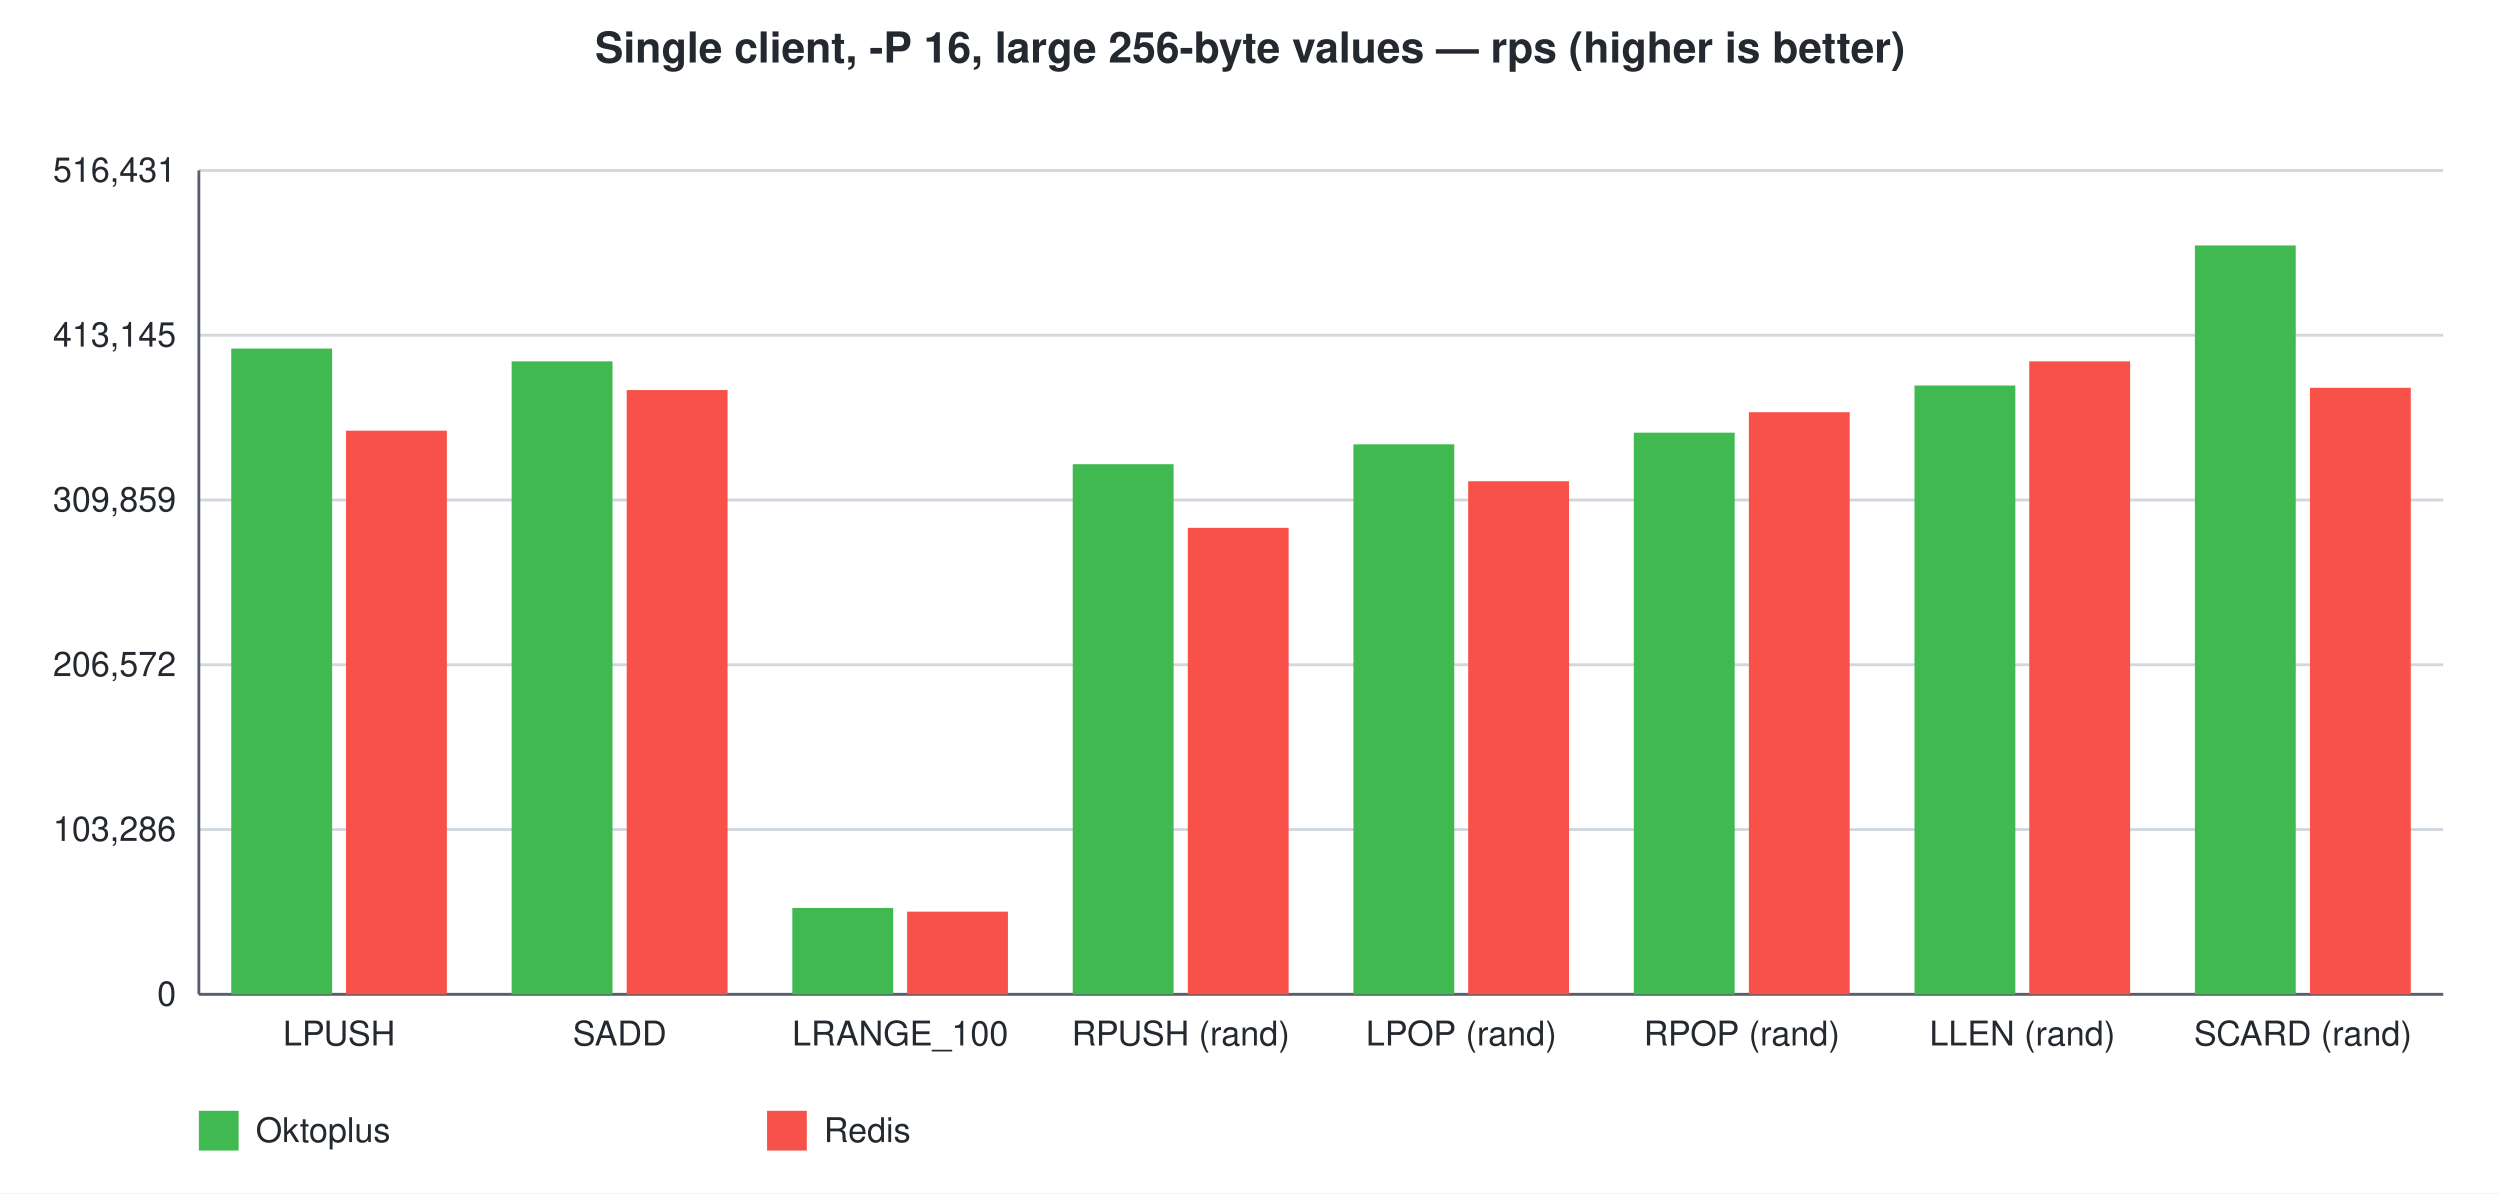
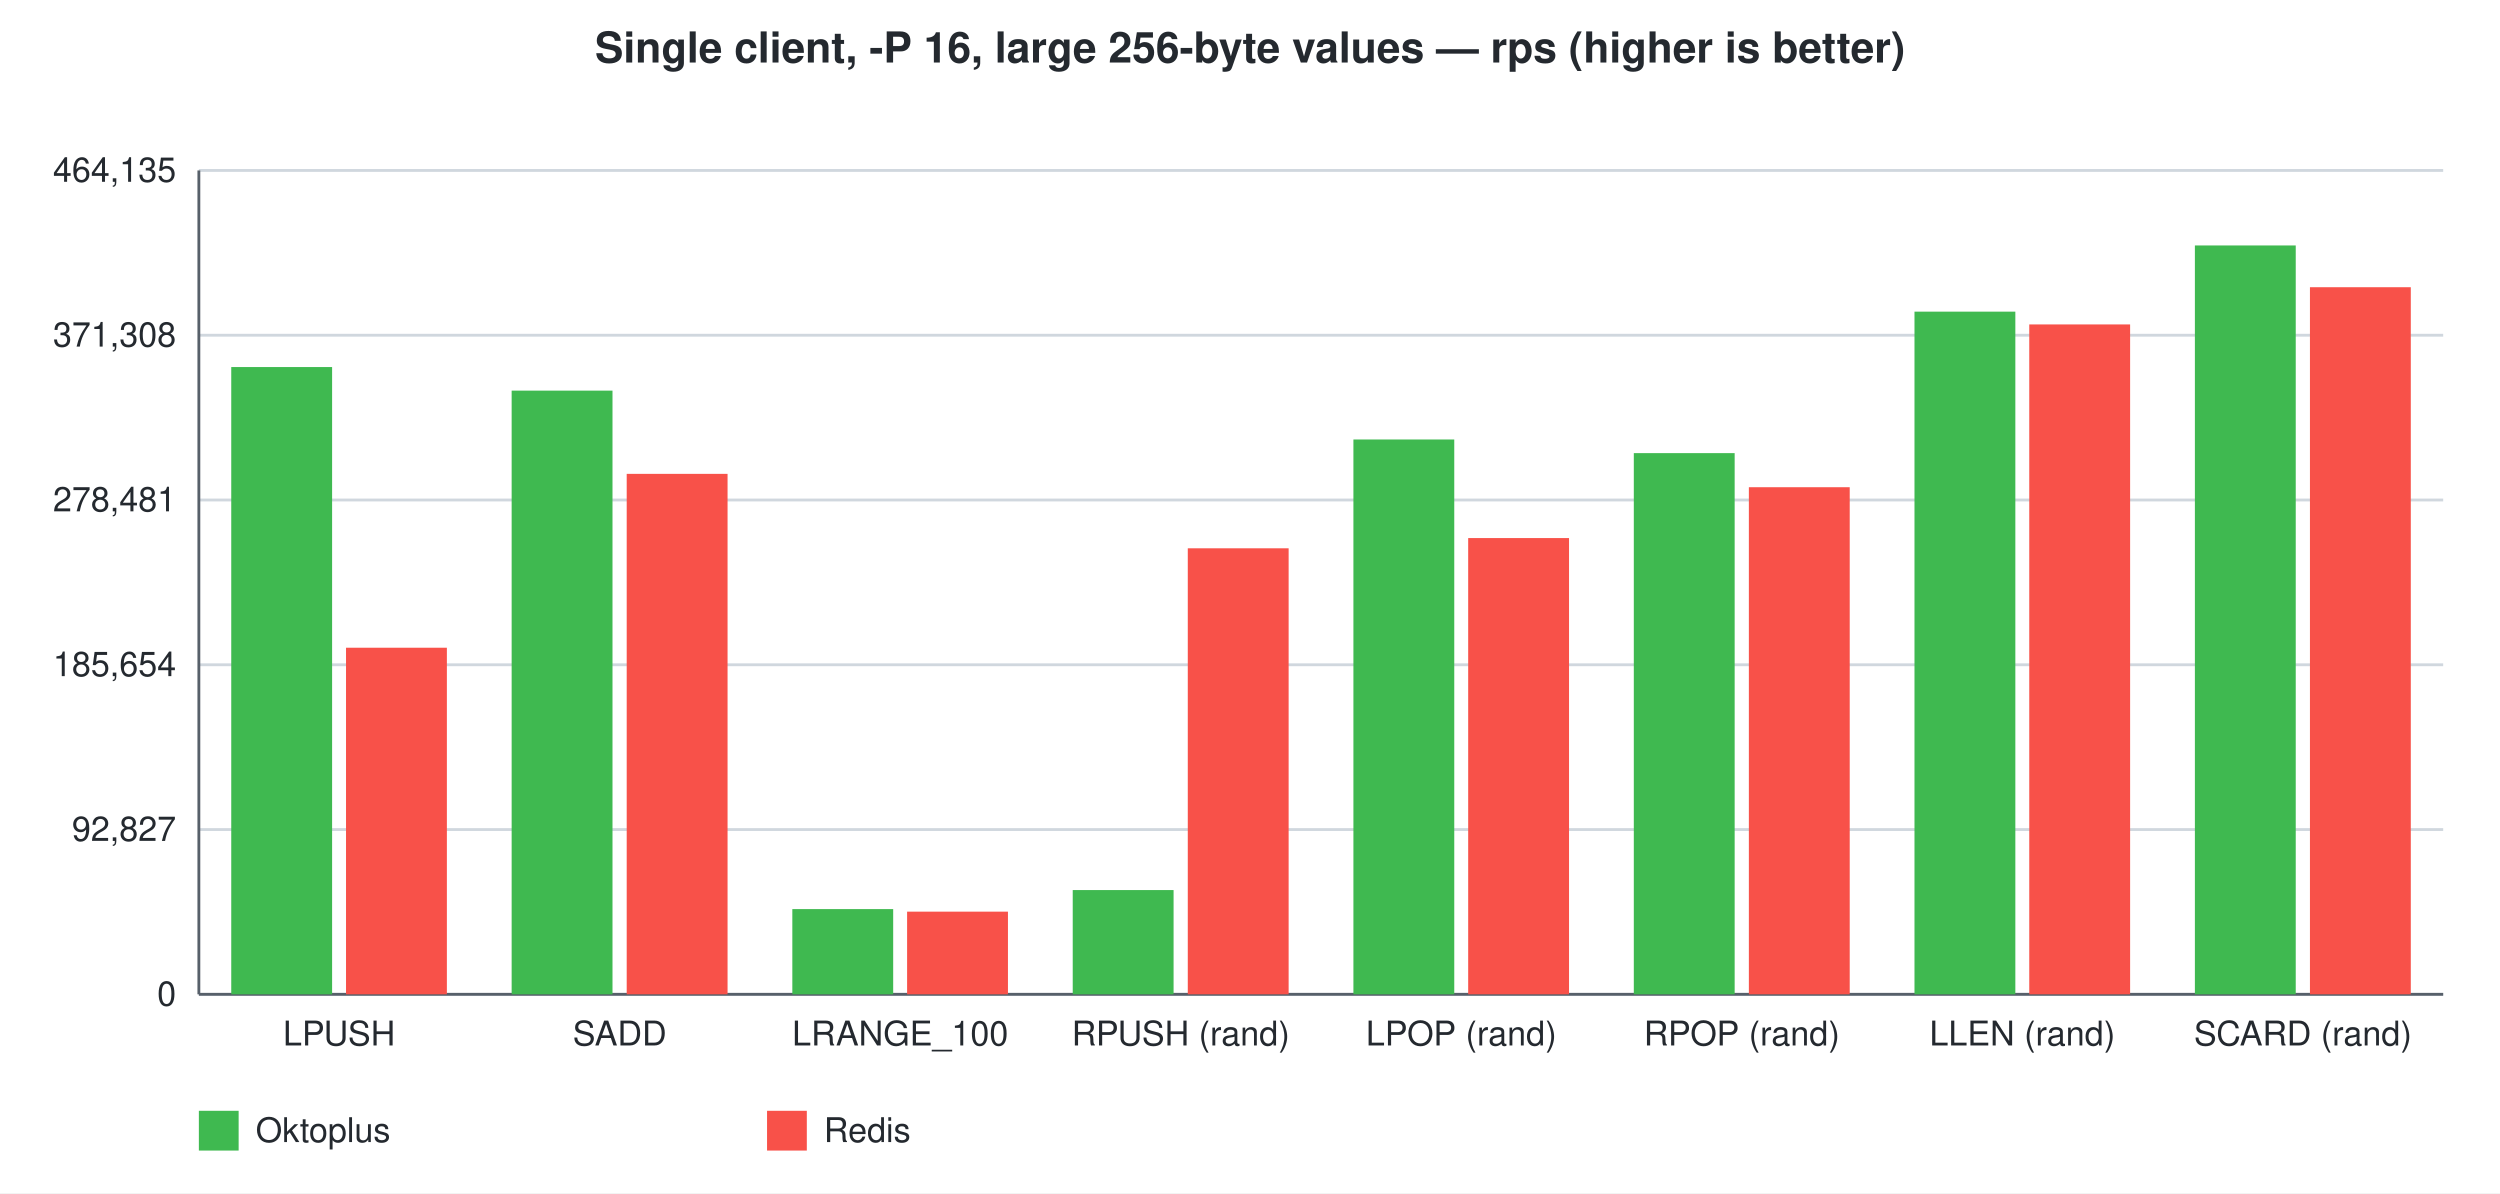
<svg xmlns="http://www.w3.org/2000/svg" width="880" height="420" viewBox="0 0 880 420" font-family="-apple-system, Segoe UI, Helvetica, Arial, sans-serif" font-size="12">
  <rect width="880" height="420" fill="#ffffff" />
  <text x="440.0" y="22" text-anchor="middle" fill="#24292f" font-size="15" font-weight="600">Single client, -P 16, large 256-byte values — rps (higher is better)</text>
  <line x1="70" y1="350.0" x2="860" y2="350.0" stroke="#d0d7de" stroke-width="1" />
  <text x="62" y="354.0" text-anchor="end" fill="#24292f">0</text>
  <line x1="70" y1="292.0" x2="860" y2="292.0" stroke="#d0d7de" stroke-width="1" />
-   <text x="62" y="296.0" text-anchor="end" fill="#24292f">103,286</text>
+   <text x="62" y="296.0" text-anchor="end" fill="#24292f">92,827</text>
  <line x1="70" y1="234.0" x2="860" y2="234.0" stroke="#d0d7de" stroke-width="1" />
-   <text x="62" y="238.0" text-anchor="end" fill="#24292f">206,572</text>
+   <text x="62" y="238.0" text-anchor="end" fill="#24292f">185,654</text>
  <line x1="70" y1="176.0" x2="860" y2="176.0" stroke="#d0d7de" stroke-width="1" />
-   <text x="62" y="180.0" text-anchor="end" fill="#24292f">309,859</text>
-   <line x1="70" y1="118.0" x2="860" y2="118.0" stroke="#d0d7de" stroke-width="1" />
-   <text x="62" y="122.0" text-anchor="end" fill="#24292f">413,145</text>
-   <line x1="70" y1="60.0" x2="860" y2="60.0" stroke="#d0d7de" stroke-width="1" />
-   <text x="62" y="64.0" text-anchor="end" fill="#24292f">516,431</text>
+   <text x="62" y="180.0" text-anchor="end" fill="#24292f">278,481</text>
+   <line x1="70" y1="118" x2="860" y2="118" stroke="#d0d7de" stroke-width="1" />
+   <text x="62" y="122" text-anchor="end" fill="#24292f">371,308</text>
+   <line x1="70" y1="60" x2="860" y2="60" stroke="#d0d7de" stroke-width="1" />
+   <text x="62" y="64" text-anchor="end" fill="#24292f">464,135</text>
  <line x1="70" y1="60" x2="70" y2="350" stroke="#57606a" stroke-width="1" />
  <line x1="70" y1="350" x2="860" y2="350" stroke="#57606a" stroke-width="1" />
  <text x="119.375" y="368" text-anchor="middle" fill="#24292f">LPUSH</text>
-   <rect x="81.4" y="122.7" width="35.5" height="227.3" fill="#3fb950" />
-   <rect x="121.8" y="151.6" width="35.5" height="198.4" fill="#f85149" />
+   <rect x="81.4" y="129.2" width="35.5" height="220.8" fill="#3fb950" />
+   <rect x="121.8" y="228.0" width="35.5" height="122.0" fill="#f85149" />
  <text x="218.125" y="368" text-anchor="middle" fill="#24292f">SADD</text>
-   <rect x="180.1" y="127.2" width="35.5" height="222.8" fill="#3fb950" />
-   <rect x="220.6" y="137.3" width="35.5" height="212.7" fill="#f85149" />
+   <rect x="180.1" y="137.5" width="35.5" height="212.5" fill="#3fb950" />
+   <rect x="220.6" y="166.8" width="35.5" height="183.2" fill="#f85149" />
  <text x="316.875" y="368" text-anchor="middle" fill="#24292f">LRANGE_100</text>
-   <rect x="278.9" y="319.6" width="35.5" height="30.4" fill="#3fb950" />
+   <rect x="278.9" y="320.0" width="35.5" height="30.0" fill="#3fb950" />
  <rect x="319.3" y="320.9" width="35.5" height="29.1" fill="#f85149" />
  <text x="415.625" y="368" text-anchor="middle" fill="#24292f">RPUSH (rand)</text>
-   <rect x="377.6" y="163.4" width="35.5" height="186.6" fill="#3fb950" />
-   <rect x="418.1" y="185.8" width="35.5" height="164.2" fill="#f85149" />
+   <rect x="377.6" y="313.3" width="35.5" height="36.7" fill="#3fb950" />
+   <rect x="418.1" y="193.0" width="35.5" height="157.0" fill="#f85149" />
  <text x="514.375" y="368" text-anchor="middle" fill="#24292f">LPOP (rand)</text>
-   <rect x="476.4" y="156.4" width="35.5" height="193.6" fill="#3fb950" />
-   <rect x="516.8" y="169.4" width="35.5" height="180.6" fill="#f85149" />
+   <rect x="476.4" y="154.7" width="35.5" height="195.3" fill="#3fb950" />
+   <rect x="516.8" y="189.4" width="35.5" height="160.6" fill="#f85149" />
  <text x="613.125" y="368" text-anchor="middle" fill="#24292f">RPOP (rand)</text>
-   <rect x="575.1" y="152.3" width="35.5" height="197.7" fill="#3fb950" />
-   <rect x="615.6" y="145.1" width="35.5" height="204.9" fill="#f85149" />
+   <rect x="575.1" y="159.5" width="35.5" height="190.5" fill="#3fb950" />
+   <rect x="615.6" y="171.5" width="35.5" height="178.5" fill="#f85149" />
  <text x="711.875" y="368" text-anchor="middle" fill="#24292f">LLEN (rand)</text>
-   <rect x="673.9" y="135.7" width="35.5" height="214.3" fill="#3fb950" />
-   <rect x="714.3" y="127.2" width="35.5" height="222.8" fill="#f85149" />
+   <rect x="673.9" y="109.7" width="35.5" height="240.3" fill="#3fb950" />
+   <rect x="714.3" y="114.2" width="35.5" height="235.8" fill="#f85149" />
  <text x="810.625" y="368" text-anchor="middle" fill="#24292f">SCARD (rand)</text>
  <rect x="772.6" y="86.4" width="35.5" height="263.6" fill="#3fb950" />
-   <rect x="813.1" y="136.5" width="35.5" height="213.5" fill="#f85149" />
+   <rect x="813.1" y="101.1" width="35.5" height="248.9" fill="#f85149" />
  <rect x="70" y="391" width="14" height="14" fill="#3fb950" />
  <text x="90" y="402" fill="#24292f">Oktoplus</text>
  <rect x="270" y="391" width="14" height="14" fill="#f85149" />
  <text x="290" y="402" fill="#24292f">Redis</text>
</svg>
